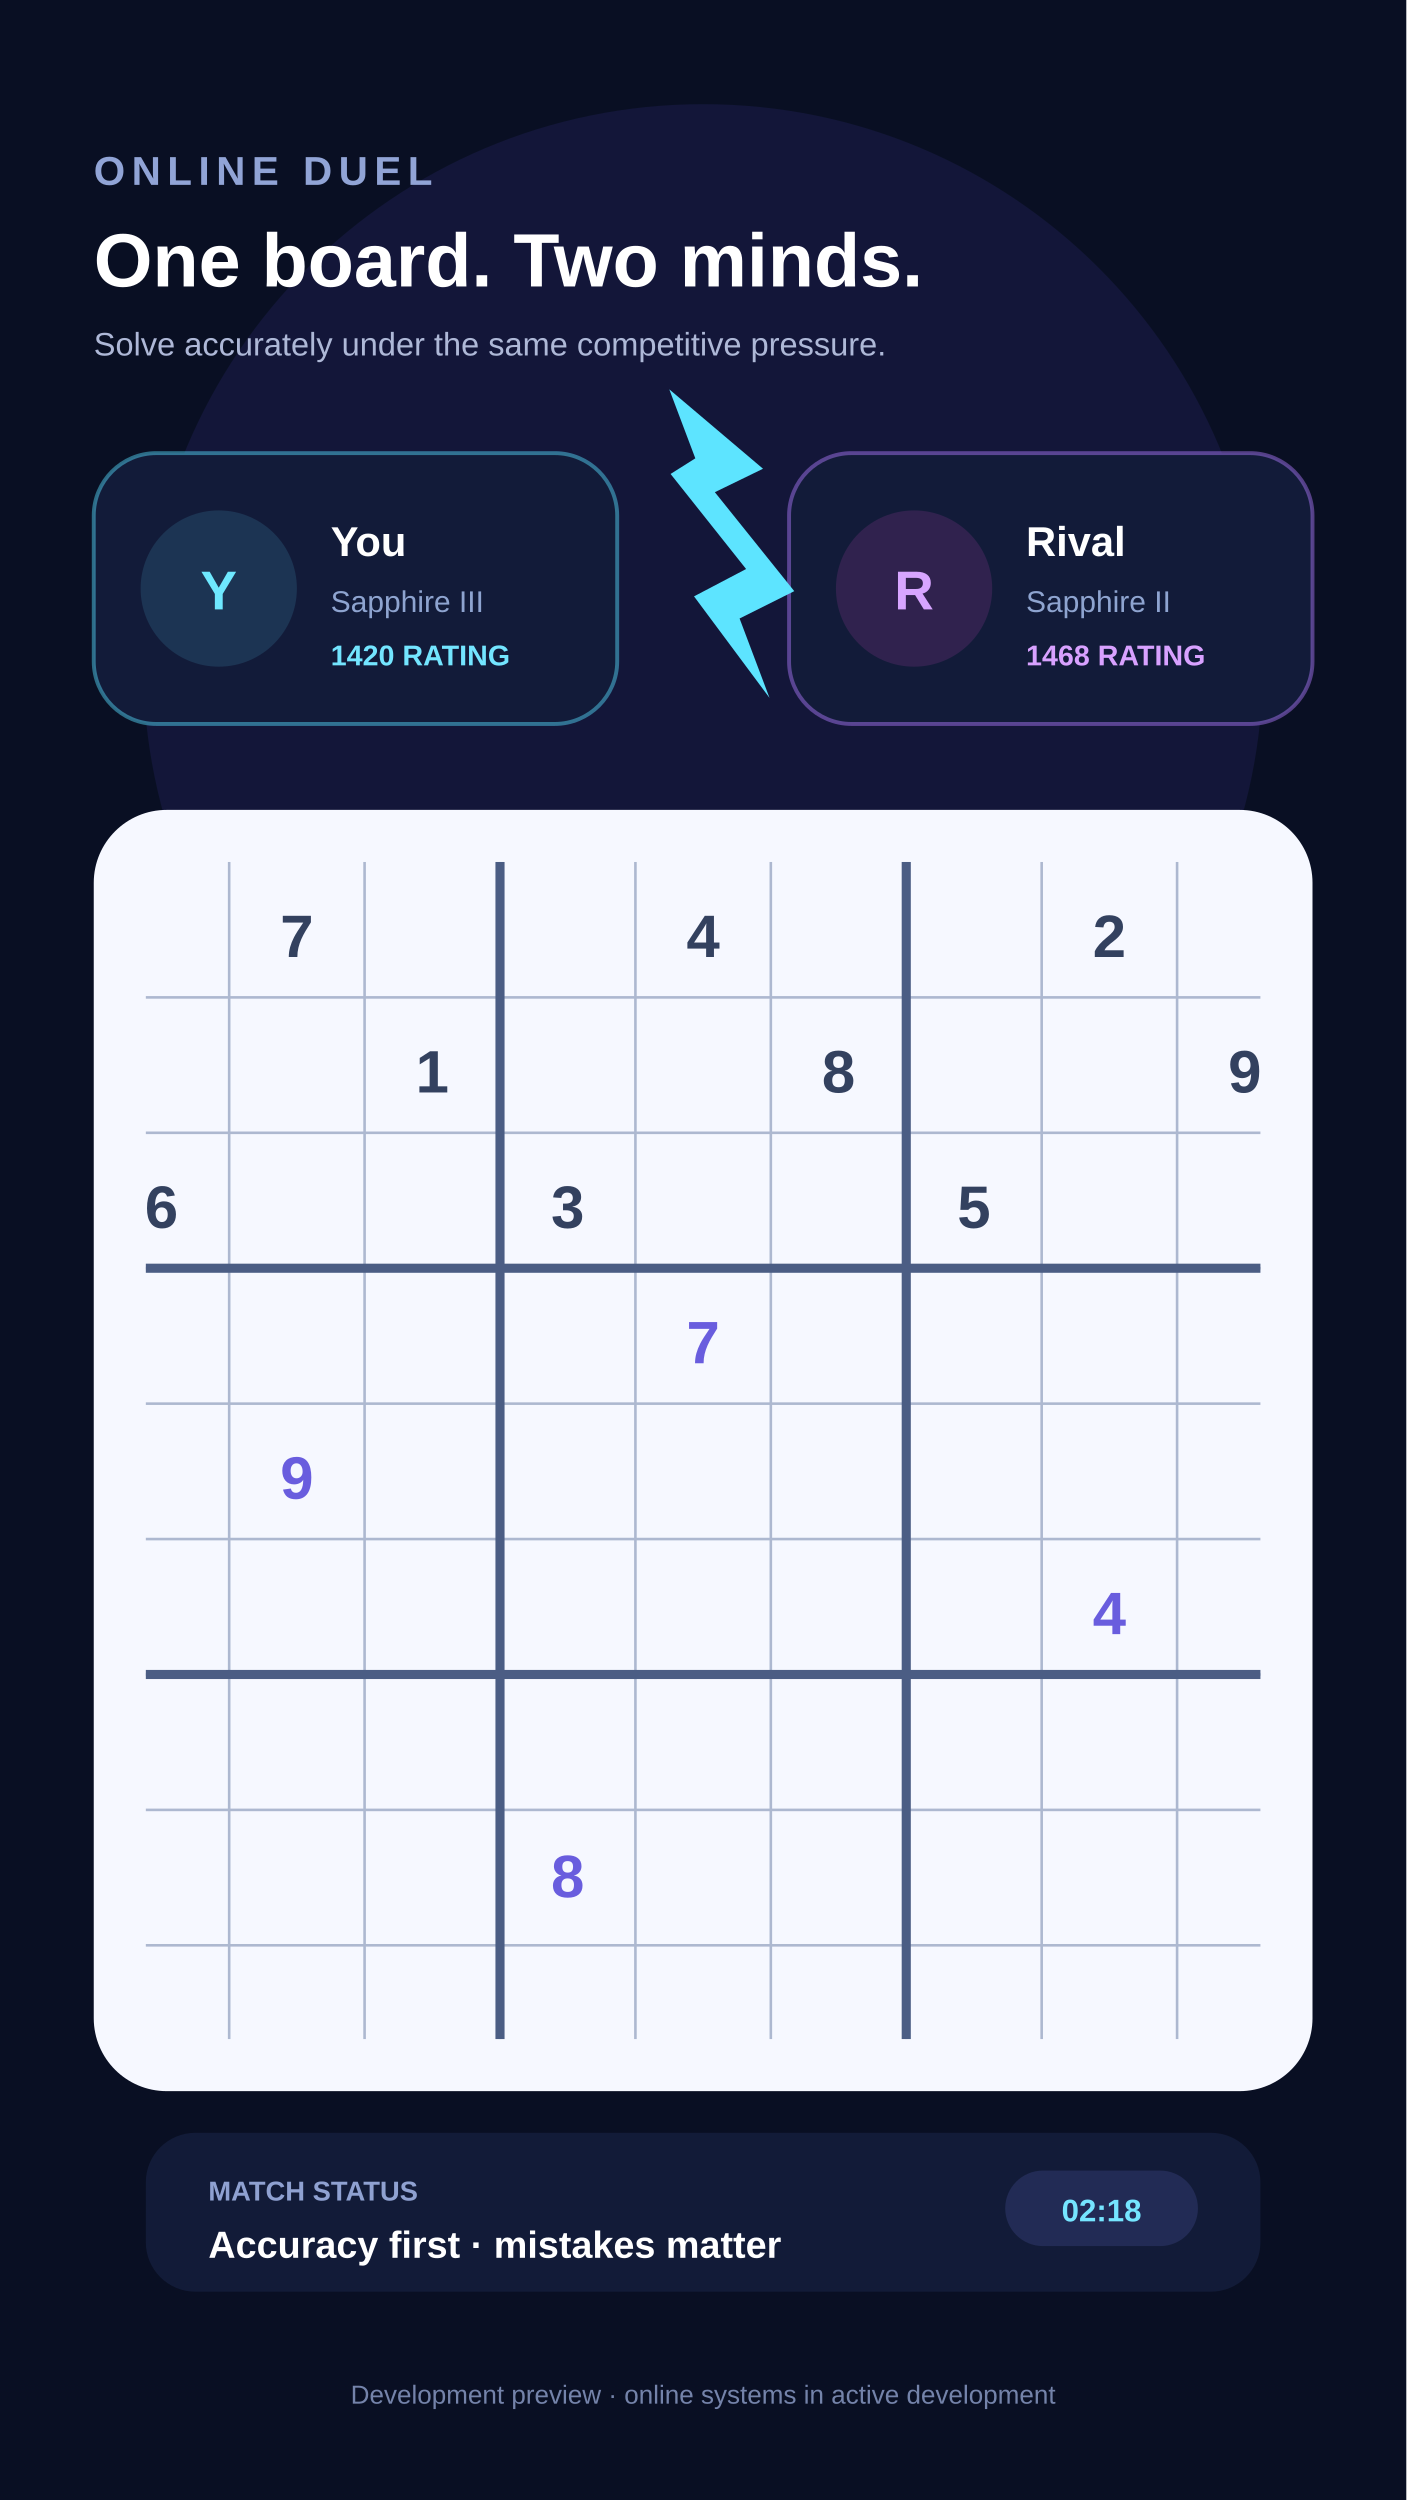
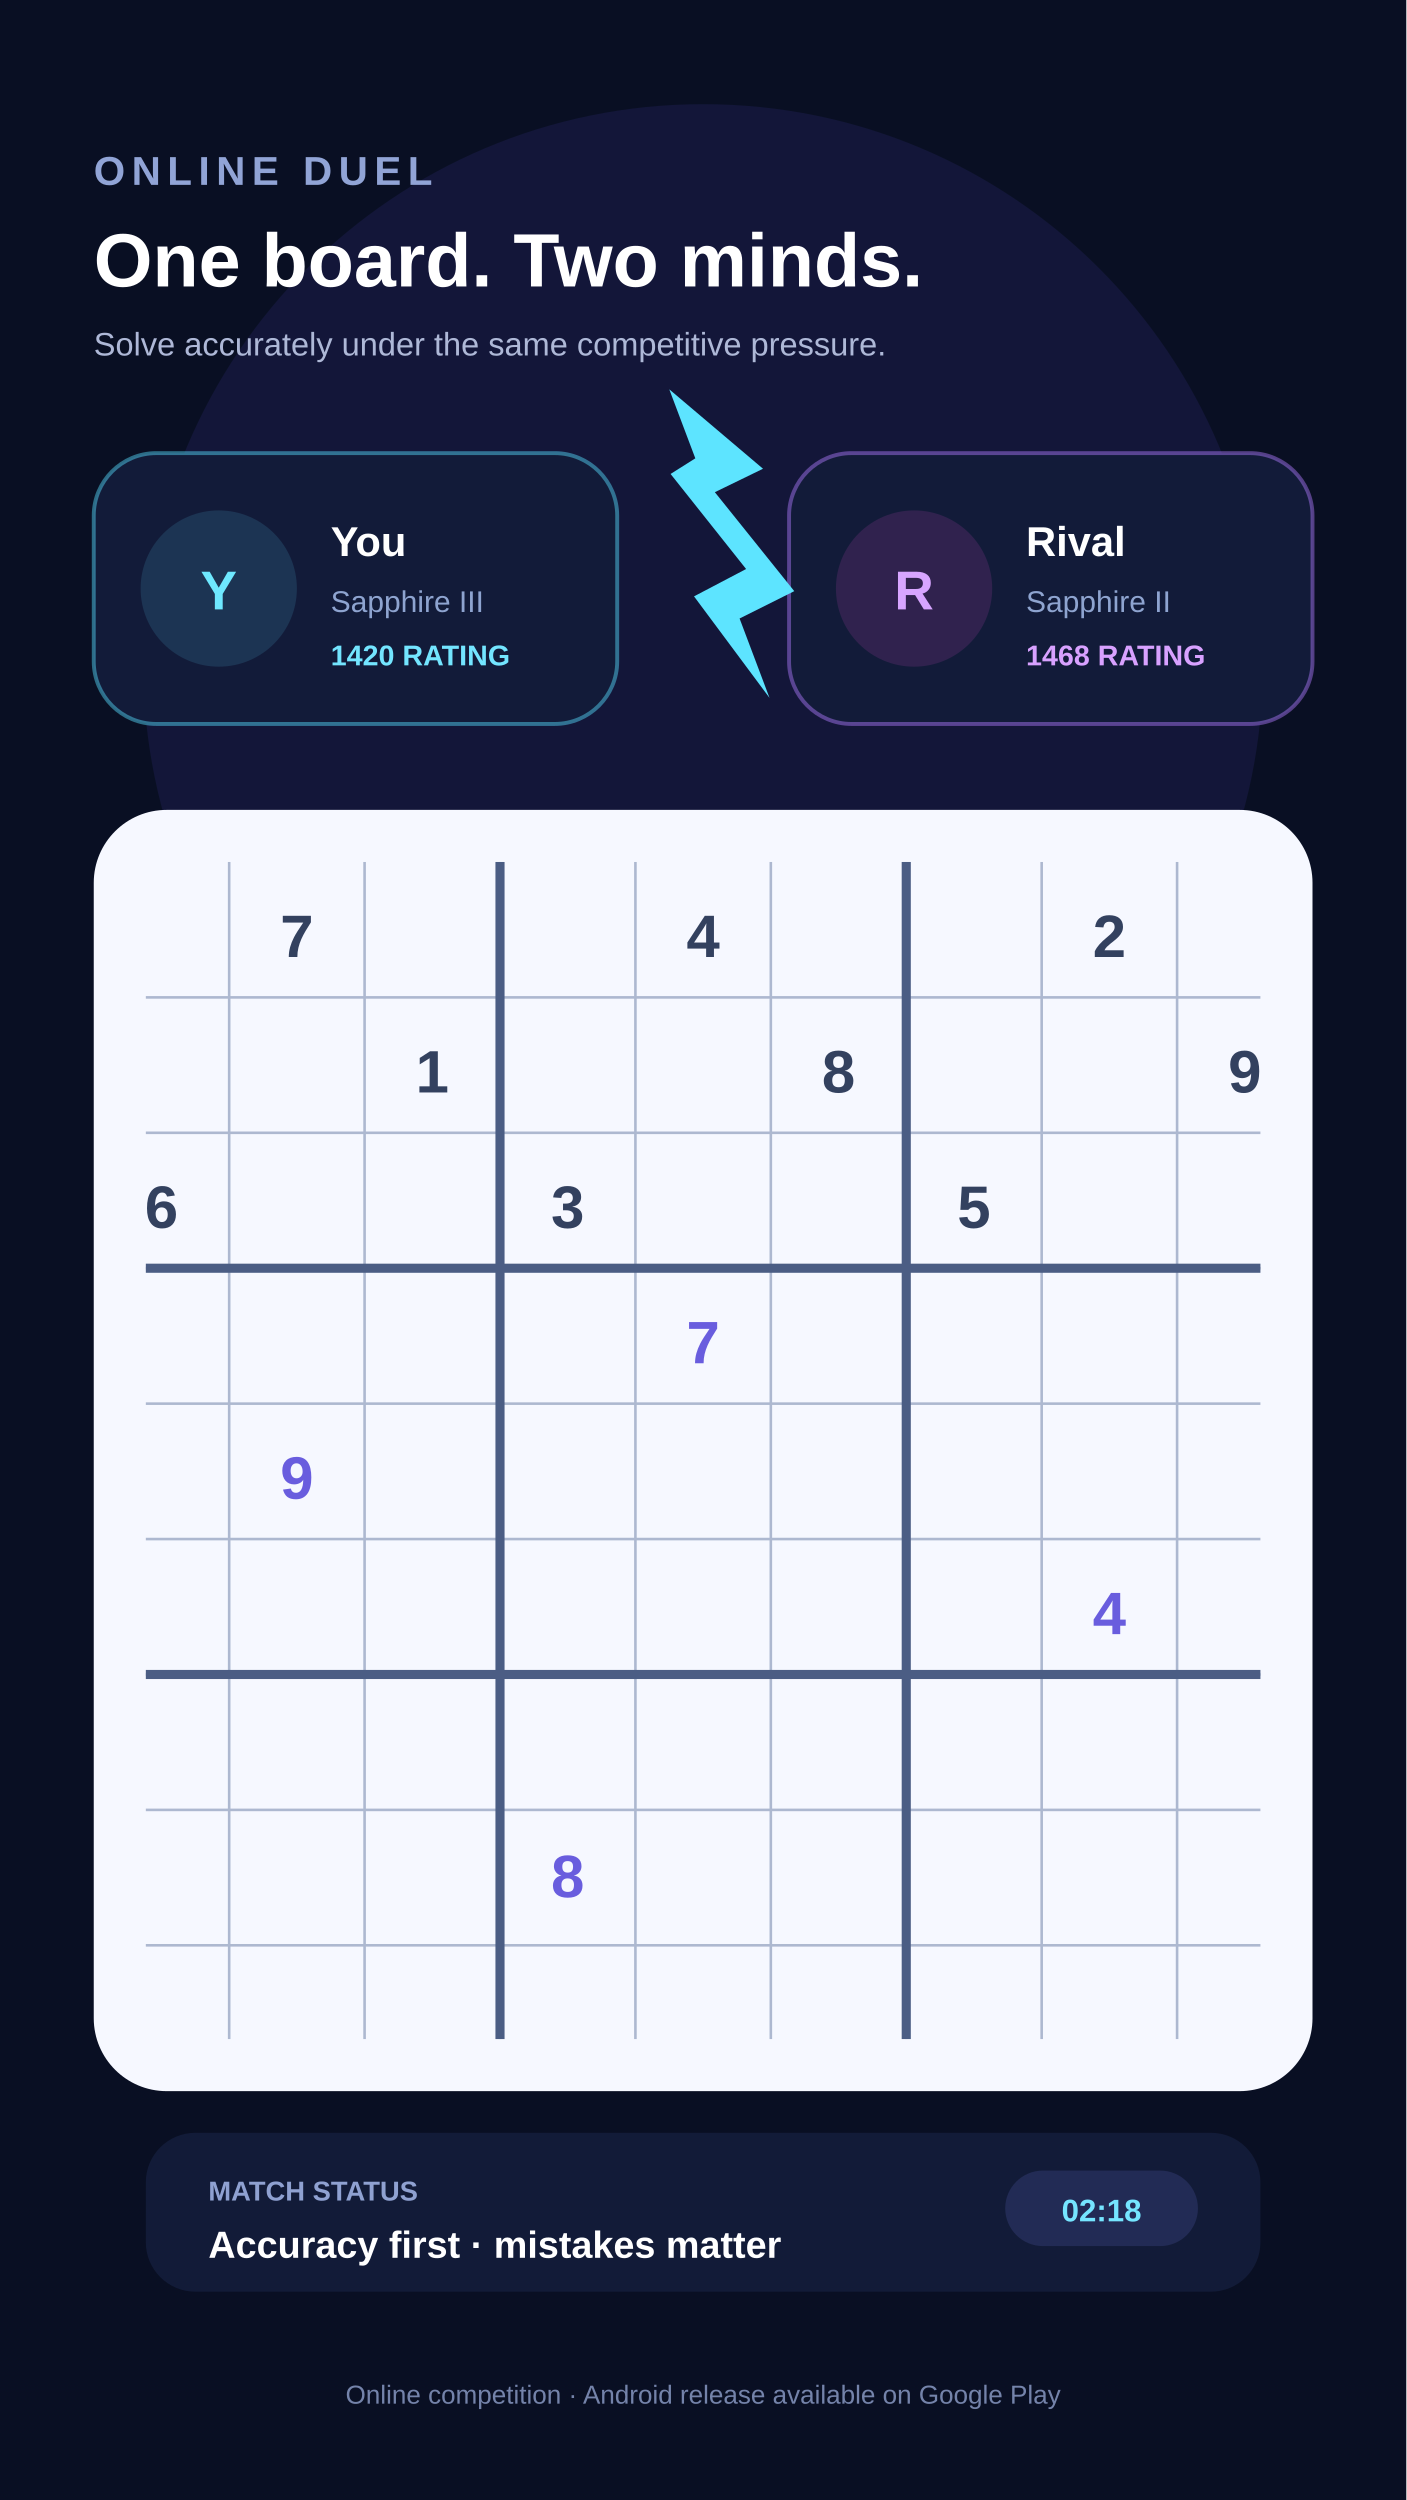
<svg xmlns="http://www.w3.org/2000/svg" viewBox="0 0 1080 1920" role="img" aria-labelledby="t d">
  <defs>
    <linearGradient id="bg" x1="120" y1="0" x2="960" y2="1920">
      <stop stop-color="#090F23" />
      <stop offset=".48" stop-color="#18113A" />
      <stop offset="1" stop-color="#080D1D" />
    </linearGradient>
    <linearGradient id="a" x1="200" y1="400" x2="850" y2="1250">
      <stop stop-color="#5DE4FF" />
      <stop offset=".45" stop-color="#7A70FF" />
      <stop offset="1" stop-color="#E493FF" />
    </linearGradient>
  </defs>
  <rect width="1080" height="1920" fill="url(#bg)" />
  <circle cx="540" cy="510" r="430" fill="#6C55FF" opacity=".10" />
  <text x="72" y="142" fill="#91A4D6" font-family="Sora,Arial,sans-serif" font-size="31" font-weight="700" letter-spacing="5">ONLINE DUEL</text>
  <text x="72" y="220" fill="#FFFFFF" font-family="Sora,Arial,sans-serif" font-size="58" font-weight="800">One board. Two minds.</text>
  <text x="72" y="273" fill="#AEB8D7" font-family="Sora,Arial,sans-serif" font-size="25">Solve accurately under the same competitive pressure.</text>
  <g>
    <rect x="72" y="348" width="402" height="208" rx="48" fill="#121B39" stroke="#58DFFF" stroke-opacity=".45" stroke-width="3" />
    <circle cx="168" cy="452" r="60" fill="#1C3453" />
    <text x="168" y="468" text-anchor="middle" fill="#6EE8FF" font-family="Sora,Arial,sans-serif" font-size="42" font-weight="800">Y</text>
    <text x="254" y="427" fill="#FFFFFF" font-family="Sora,Arial,sans-serif" font-size="32" font-weight="800">You</text>
    <text x="254" y="470" fill="#8EA4D0" font-family="Sora,Arial,sans-serif" font-size="23">Sapphire III</text>
    <text x="254" y="511" fill="#73E5FF" font-family="Sora,Arial,sans-serif" font-size="22" font-weight="700">1420 RATING</text>
  </g>
  <g>
    <rect x="606" y="348" width="402" height="208" rx="48" fill="#121B39" stroke="#B17BFF" stroke-opacity=".45" stroke-width="3" />
    <circle cx="702" cy="452" r="60" fill="#30224E" />
    <text x="702" y="468" text-anchor="middle" fill="#D7A5FF" font-family="Sora,Arial,sans-serif" font-size="42" font-weight="800">R</text>
    <text x="788" y="427" fill="#FFFFFF" font-family="Sora,Arial,sans-serif" font-size="32" font-weight="800">Rival</text>
    <text x="788" y="470" fill="#8EA4D0" font-family="Sora,Arial,sans-serif" font-size="23">Sapphire II</text>
    <text x="788" y="511" fill="#D8A1FF" font-family="Sora,Arial,sans-serif" font-size="22" font-weight="700">1468 RATING</text>
  </g>
  <path d="M515 364l58 73-40 21 58 78-23-61 42-21-61-76 37-18-72-61 20 53-19 12z" fill="url(#a)" />
  <rect x="72" y="622" width="936" height="984" rx="56" fill="#F6F8FF" />
  <g stroke="#ADB8D0" stroke-width="2">
    <path d="M176 662v904M280 662v904M384 662v904M488 662v904M592 662v904M696 662v904M800 662v904M904 662v904M112 766h856M112 870h856M112 974h856M112 1078h856M112 1182h856M112 1286h856M112 1390h856M112 1494h856" />
  </g>
  <g stroke="#4B5D84" stroke-width="7">
    <path d="M384 662v904M696 662v904M112 974h856M112 1286h856" />
  </g>
  <g font-family="Sora,Arial,sans-serif" font-size="46" font-weight="700" text-anchor="middle">
    <g fill="#33415F">
      <text x="228" y="735">7</text>
      <text x="540" y="735">4</text>
      <text x="852" y="735">2</text>
      <text x="332" y="839">1</text>
      <text x="644" y="839">8</text>
      <text x="956" y="839">9</text>
      <text x="124" y="943">6</text>
      <text x="436" y="943">3</text>
      <text x="748" y="943">5</text>
    </g>
    <g fill="#695DDE">
      <text x="540" y="1047">7</text>
      <text x="228" y="1151">9</text>
      <text x="852" y="1255">4</text>
      <text x="436" y="1457">8</text>
    </g>
  </g>
  <rect x="112" y="1638" width="856" height="122" rx="38" fill="#121B38" />
  <text x="160" y="1690" fill="#8FA1D1" font-family="Sora,Arial,sans-serif" font-size="21" font-weight="700">MATCH STATUS</text>
  <text x="160" y="1734" fill="#FFFFFF" font-family="Sora,Arial,sans-serif" font-size="29" font-weight="800">Accuracy first · mistakes matter</text>
  <rect x="772" y="1667" width="148" height="58" rx="29" fill="#222B55" />
  <text x="846" y="1706" text-anchor="middle" fill="#75E5FF" font-family="Sora,Arial,sans-serif" font-size="24" font-weight="800">02:18</text>
-   <text x="540" y="1846" fill="#7483AA" font-family="Sora,Arial,sans-serif" font-size="20" text-anchor="middle">Development preview · online systems in active development</text>
+   <text x="540" y="1846" fill="#7483AA" font-family="Sora,Arial,sans-serif" font-size="20" text-anchor="middle">Online competition · Android release available on Google Play</text>
</svg>
